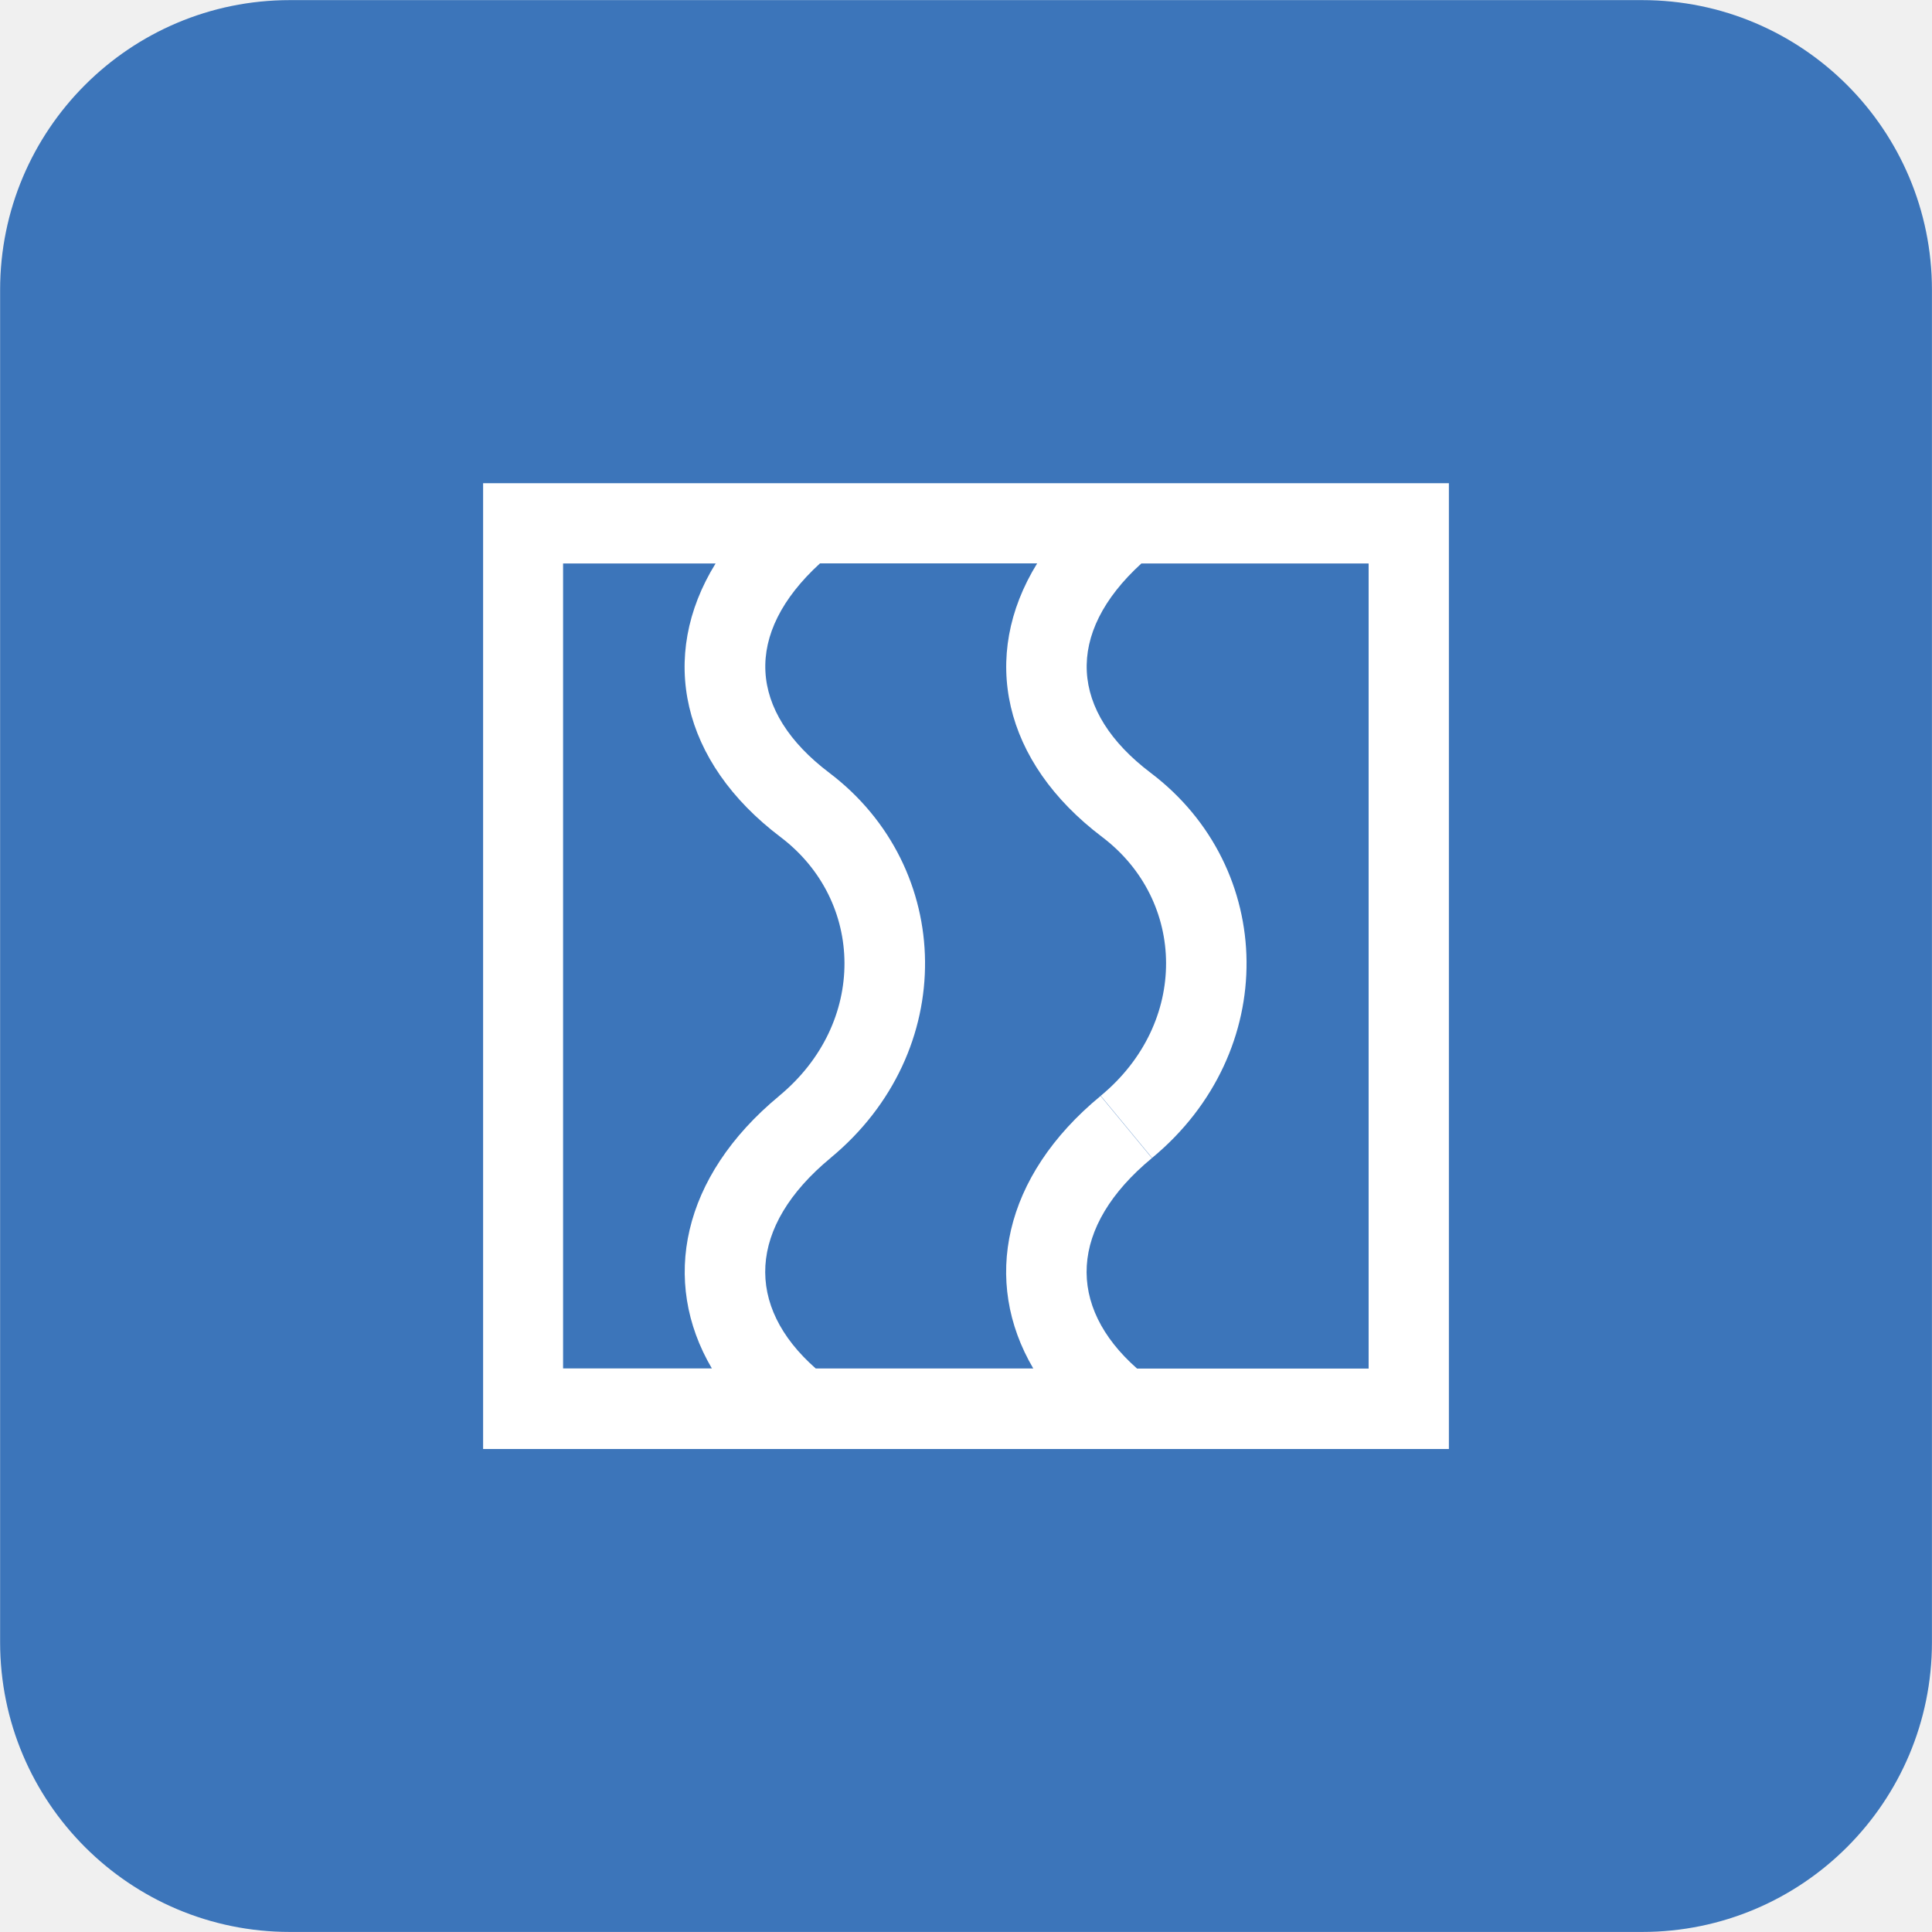
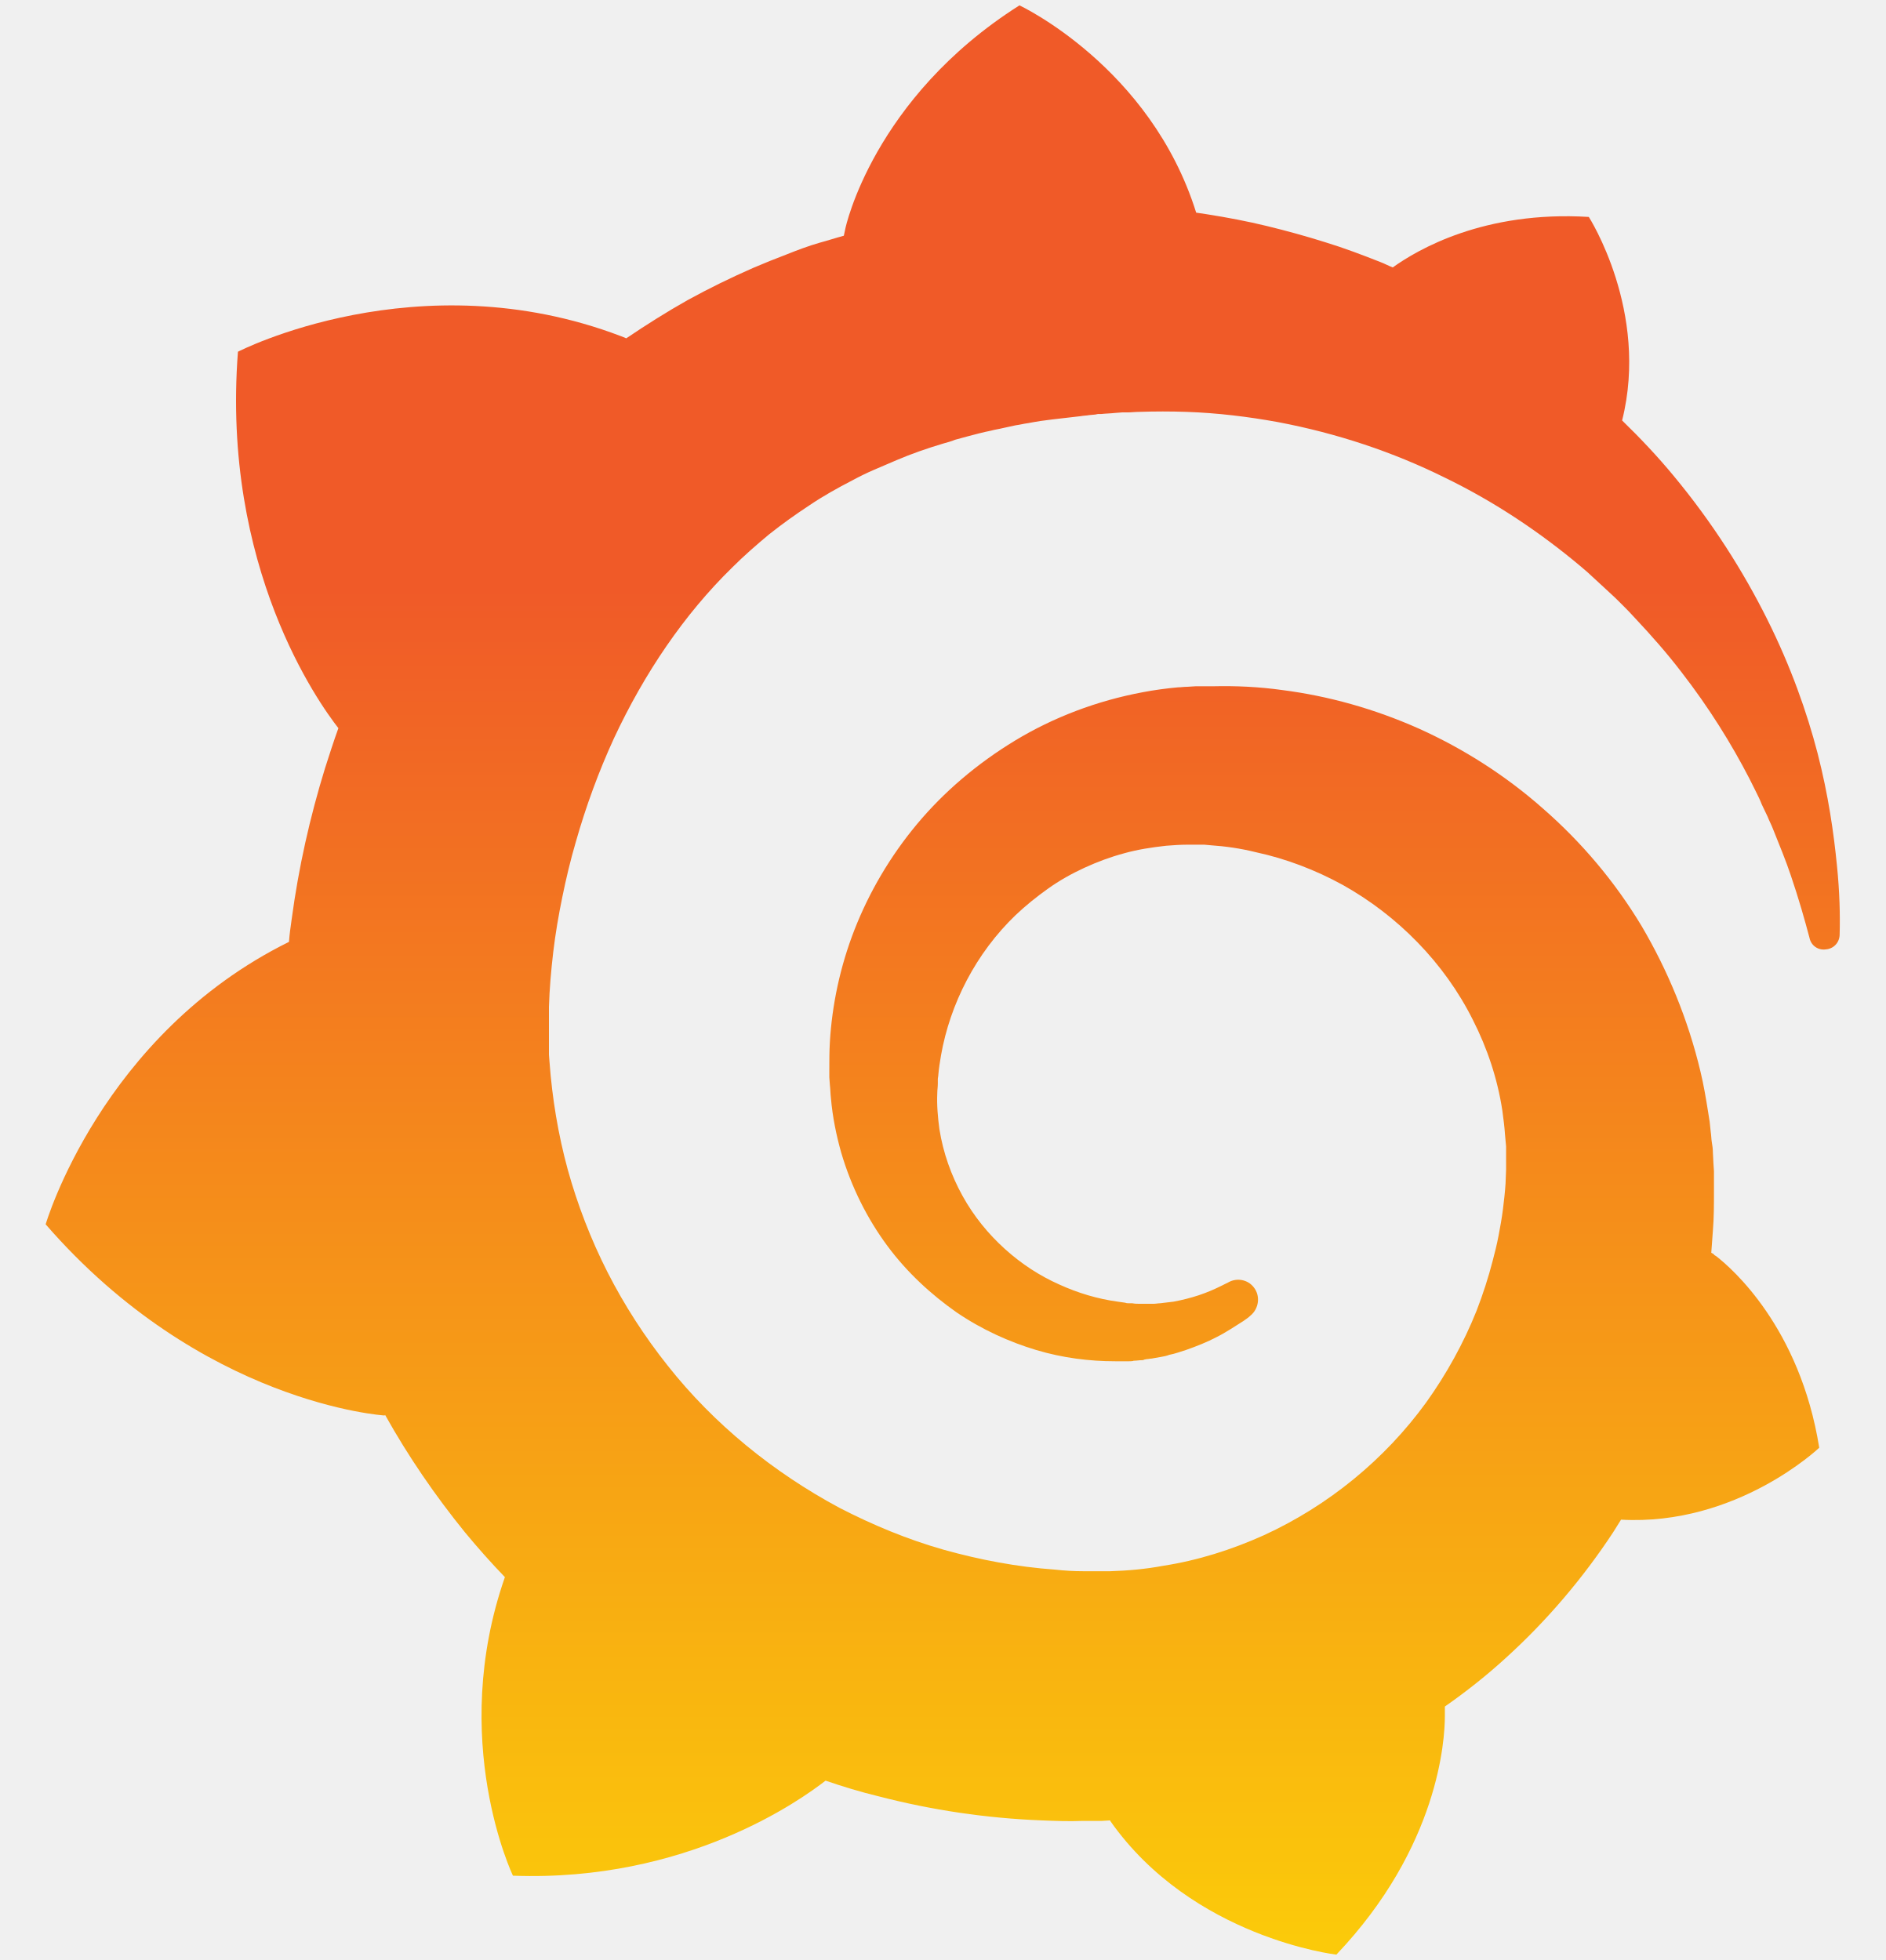
- <svg xmlns="http://www.w3.org/2000/svg" id="Layer_1" data-name="Layer 1" viewBox="0 0 342.08 342.08">
-   <defs>
-     <style>.cls-1{fill:#3c75ba;}.cls-2{fill:#fff;}</style>
-   </defs>
-   <rect class="cls-1" x="0.02" y="0.02" width="342.05" height="342.05" rx="51.31" />
-   <path class="cls-2" d="M89.5,268.91l0-171,171,0,0,171ZM246.25,112.12h-40.2c-13.63,12.45-12.68,26.23,1.65,37.07l-4.3,5.68,4.3-5.68c22.24,16.83,22.94,49.41.25,68.18l-9.09-11c15.61-12.91,15.15-34.55.24-45.83-17.58-13.3-21.68-31.95-11.5-48.44H149.15c-13.63,12.46-12.69,26.24,1.64,37.08l-4.3,5.68,4.3-5.68C173,166,173.73,198.62,151,217.39l-9.08-11c15.61-12.91,15.15-34.55.23-45.84-17.57-13.29-21.68-31.94-11.49-48.43h-27l0,142.52H130c-9.09-15.45-5.37-33.95,11.93-48.25l9.08,11c-14.69,12.15-15.18,26.21-2.62,37.26h38.52c-9.09-15.45-5.37-34,11.92-48.25l9.09,11c-14.7,12.15-15.18,26.21-2.63,37.27h41l0-142.52Z" transform="translate(-3.96 -12.35)" />
+ <svg xmlns="http://www.w3.org/2000/svg" version="1.1" id="Layer_1" x="0px" y="0px" width="351px" height="365px" viewBox="0 0 351 365" style="enable-background:new 0 0 351 365;" xml:space="preserve">
+   <style type="text/css">
+ 	.st0{fill:url(#SVGID_1_);}
+ </style>
+   <g id="Layer_1_1_">
+ </g>
+   <linearGradient id="SVGID_1_" gradientUnits="userSpaceOnUse" x1="175.5" y1="30%" x2="175.5" y2="99%">
+     <stop offset="0" style="stop-color:#F05A28" />
+     <stop offset="1" style="stop-color:#FBCA0A" />
+   </linearGradient>
+   <path class="st0" d="M342,161.2c-0.6-6.1-1.6-13.1-3.6-20.9c-2-7.7-5-16.2-9.4-25c-4.4-8.8-10.1-17.9-17.5-26.8  c-2.9-3.5-6.1-6.9-9.5-10.2c5.1-20.3-6.2-37.9-6.2-37.9c-19.5-1.2-31.9,6.1-36.5,9.4c-0.8-0.3-1.5-0.7-2.3-1  c-3.3-1.3-6.7-2.6-10.3-3.7c-3.5-1.1-7.1-2.1-10.8-3c-3.7-0.9-7.4-1.6-11.2-2.2c-0.7-0.1-1.3-0.2-2-0.3  c-8.5-27.2-32.9-38.6-32.9-38.6c-27.3,17.3-32.4,41.5-32.4,41.5s-0.1,0.5-0.3,1.4c-1.5,0.4-3,0.9-4.5,1.3c-2.1,0.6-4.2,1.4-6.2,2.2  c-2.1,0.8-4.1,1.6-6.2,2.5c-4.1,1.8-8.2,3.8-12.2,6c-3.9,2.2-7.7,4.6-11.4,7.1c-0.5-0.2-1-0.4-1-0.4c-37.8-14.4-71.3,2.9-71.3,2.9  c-3.1,40.2,15.1,65.5,18.7,70.1c-0.9,2.5-1.7,5-2.5,7.5c-2.8,9.1-4.9,18.4-6.2,28.1c-0.2,1.4-0.4,2.8-0.5,4.2  C18.8,192.7,8.5,228,8.5,228c29.1,33.5,63.1,35.6,63.1,35.6c0,0,0.1-0.1,0.1-0.1c4.3,7.7,9.3,15,14.9,21.9c2.4,2.9,4.8,5.6,7.4,8.3  c-10.6,30.4,1.5,55.6,1.5,55.6c32.4,1.2,53.7-14.2,58.2-17.7c3.2,1.1,6.5,2.1,9.8,2.9c10,2.6,20.2,4.1,30.4,4.5  c2.5,0.1,5.1,0.2,7.6,0.1l1.2,0l0.8,0l1.6,0l1.6-0.1l0,0.1c15.3,21.8,42.1,24.9,42.1,24.9c19.1-20.1,20.2-40.1,20.2-44.4l0,0  c0,0,0-0.1,0-0.3c0-0.4,0-0.6,0-0.6l0,0c0-0.3,0-0.6,0-0.9c4-2.8,7.8-5.8,11.4-9.1c7.6-6.9,14.3-14.8,19.9-23.3  c0.5-0.8,1-1.6,1.5-2.4c21.6,1.2,36.9-13.4,36.9-13.4c-3.6-22.5-16.4-33.5-19.1-35.6l0,0c0,0-0.1-0.1-0.3-0.2  c-0.2-0.1-0.2-0.2-0.2-0.2c0,0,0,0,0,0c-0.1-0.1-0.3-0.2-0.5-0.3c0.1-1.4,0.2-2.7,0.3-4.1c0.2-2.4,0.2-4.9,0.2-7.3l0-1.8l0-0.9  l0-0.5c0-0.6,0-0.4,0-0.6l-0.1-1.5l-0.1-2c0-0.7-0.1-1.3-0.2-1.9c-0.1-0.6-0.1-1.3-0.2-1.9l-0.2-1.9l-0.3-1.9  c-0.4-2.5-0.8-4.9-1.4-7.4c-2.3-9.7-6.1-18.9-11-27.2c-5-8.3-11.2-15.6-18.3-21.8c-7-6.2-14.9-11.2-23.1-14.9  c-8.3-3.7-16.9-6.1-25.5-7.2c-4.3-0.6-8.6-0.8-12.9-0.7l-1.6,0l-0.4,0c-0.1,0-0.6,0-0.5,0l-0.7,0l-1.6,0.1c-0.6,0-1.2,0.1-1.7,0.1  c-2.2,0.2-4.4,0.5-6.5,0.9c-8.6,1.6-16.7,4.7-23.8,9c-7.1,4.3-13.3,9.6-18.3,15.6c-5,6-8.9,12.7-11.6,19.6c-2.7,6.9-4.2,14.1-4.6,21  c-0.1,1.7-0.1,3.5-0.1,5.2c0,0.4,0,0.9,0,1.3l0.1,1.4c0.1,0.8,0.1,1.7,0.2,2.5c0.3,3.5,1,6.9,1.9,10.1c1.9,6.5,4.9,12.4,8.6,17.4  c3.7,5,8.2,9.1,12.9,12.4c4.7,3.2,9.8,5.5,14.8,7c5,1.5,10,2.1,14.7,2.1c0.6,0,1.2,0,1.7,0c0.3,0,0.6,0,0.9,0c0.3,0,0.6,0,0.9-0.1  c0.5,0,1-0.1,1.5-0.1c0.1,0,0.3,0,0.4-0.1l0.5-0.1c0.3,0,0.6-0.1,0.9-0.1c0.6-0.1,1.1-0.2,1.7-0.3c0.6-0.1,1.1-0.2,1.6-0.4  c1.1-0.2,2.1-0.6,3.1-0.9c2-0.7,4-1.5,5.7-2.4c1.8-0.9,3.4-2,5-3c0.4-0.3,0.9-0.6,1.3-1c1.6-1.3,1.9-3.7,0.6-5.3  c-1.1-1.4-3.1-1.8-4.7-0.9c-0.4,0.2-0.8,0.4-1.2,0.6c-1.4,0.7-2.8,1.3-4.3,1.8c-1.5,0.5-3.1,0.9-4.7,1.2c-0.8,0.1-1.6,0.2-2.5,0.3  c-0.4,0-0.8,0.1-1.3,0.1c-0.4,0-0.9,0-1.2,0c-0.4,0-0.8,0-1.2,0c-0.5,0-1,0-1.5-0.1c0,0-0.3,0-0.1,0l-0.2,0l-0.3,0  c-0.2,0-0.5,0-0.7-0.1c-0.5-0.1-0.9-0.1-1.4-0.2c-3.7-0.5-7.4-1.6-10.9-3.2c-3.6-1.6-7-3.8-10.1-6.6c-3.1-2.8-5.8-6.1-7.9-9.9  c-2.1-3.8-3.6-8-4.3-12.4c-0.3-2.2-0.5-4.5-0.4-6.7c0-0.6,0.1-1.2,0.1-1.8c0,0.2,0-0.1,0-0.1l0-0.2l0-0.5c0-0.3,0.1-0.6,0.1-0.9  c0.1-1.2,0.3-2.4,0.5-3.6c1.7-9.6,6.5-19,13.9-26.1c1.9-1.8,3.9-3.4,6-4.9c2.1-1.5,4.4-2.8,6.8-3.9c2.4-1.1,4.8-2,7.4-2.7  c2.5-0.7,5.1-1.1,7.8-1.4c1.3-0.1,2.6-0.2,4-0.2c0.4,0,0.6,0,0.9,0l1.1,0l0.7,0c0.3,0,0,0,0.1,0l0.3,0l1.1,0.1  c2.9,0.2,5.7,0.6,8.5,1.3c5.6,1.2,11.1,3.3,16.2,6.1c10.2,5.7,18.9,14.5,24.2,25.1c2.7,5.3,4.6,11,5.5,16.9c0.2,1.5,0.4,3,0.5,4.5  l0.1,1.1l0.1,1.1c0,0.4,0,0.8,0,1.1c0,0.4,0,0.8,0,1.1l0,1l0,1.1c0,0.7-0.1,1.9-0.1,2.6c-0.1,1.6-0.3,3.3-0.5,4.9  c-0.2,1.6-0.5,3.2-0.8,4.8c-0.3,1.6-0.7,3.2-1.1,4.7c-0.8,3.1-1.8,6.2-3,9.3c-2.4,6-5.6,11.8-9.4,17.1  c-7.7,10.6-18.2,19.2-30.2,24.7c-6,2.7-12.3,4.7-18.8,5.7c-3.2,0.6-6.5,0.9-9.8,1l-0.6,0l-0.5,0l-1.1,0l-1.6,0l-0.8,0  c0.4,0-0.1,0-0.1,0l-0.3,0c-1.8,0-3.5-0.1-5.3-0.3c-7-0.5-13.9-1.8-20.7-3.7c-6.7-1.9-13.2-4.6-19.4-7.8  c-12.3-6.6-23.4-15.6-32-26.5c-4.3-5.4-8.1-11.3-11.2-17.4c-3.1-6.1-5.6-12.6-7.4-19.1c-1.8-6.6-2.9-13.3-3.4-20.1l-0.1-1.3l0-0.3  l0-0.3l0-0.6l0-1.1l0-0.3l0-0.4l0-0.8l0-1.6l0-0.3c0,0,0,0.1,0-0.1l0-0.6c0-0.8,0-1.7,0-2.5c0.1-3.3,0.4-6.8,0.8-10.2  c0.4-3.4,1-6.9,1.7-10.3c0.7-3.4,1.5-6.8,2.5-10.2c1.9-6.7,4.3-13.2,7.1-19.3c5.7-12.2,13.1-23.1,22-31.8c2.2-2.2,4.5-4.2,6.9-6.2  c2.4-1.9,4.9-3.7,7.5-5.4c2.5-1.7,5.2-3.2,7.9-4.6c1.3-0.7,2.7-1.4,4.1-2c0.7-0.3,1.4-0.6,2.1-0.9c0.7-0.3,1.4-0.6,2.1-0.9  c2.8-1.2,5.7-2.2,8.7-3.1c0.7-0.2,1.5-0.4,2.2-0.7c0.7-0.2,1.5-0.4,2.2-0.6c1.5-0.4,3-0.8,4.5-1.1c0.7-0.2,1.5-0.3,2.3-0.5  c0.8-0.2,1.5-0.3,2.3-0.5c0.8-0.1,1.5-0.3,2.3-0.4l1.1-0.2l1.2-0.2c0.8-0.1,1.5-0.2,2.3-0.3c0.9-0.1,1.7-0.2,2.6-0.3  c0.7-0.1,1.9-0.2,2.6-0.3c0.5-0.1,1.1-0.1,1.6-0.2l1.1-0.1l0.5-0.1l0.6,0c0.9-0.1,1.7-0.1,2.6-0.2l1.3-0.1c0,0,0.5,0,0.1,0l0.3,0  l0.6,0c0.7,0,1.5-0.1,2.2-0.1c2.9-0.1,5.9-0.1,8.8,0c5.8,0.2,11.5,0.9,17,1.9c11.1,2.1,21.5,5.6,31,10.3  c9.5,4.6,17.9,10.3,25.3,16.5c0.5,0.4,0.9,0.8,1.4,1.2c0.4,0.4,0.9,0.8,1.3,1.2c0.9,0.8,1.7,1.6,2.6,2.4c0.9,0.8,1.7,1.6,2.5,2.4  c0.8,0.8,1.6,1.6,2.4,2.5c3.1,3.3,6,6.6,8.6,10c5.2,6.7,9.4,13.5,12.7,19.9c0.2,0.4,0.4,0.8,0.6,1.2c0.2,0.4,0.4,0.8,0.6,1.2  c0.4,0.8,0.8,1.6,1.1,2.4c0.4,0.8,0.7,1.5,1.1,2.3c0.3,0.8,0.7,1.5,1,2.3c1.2,3,2.4,5.9,3.3,8.6c1.5,4.4,2.6,8.3,3.5,11.7  c0.3,1.4,1.6,2.3,3,2.1c1.5-0.1,2.6-1.3,2.6-2.8C342.6,170.4,342.5,166.1,342,161.2z" />
</svg>
